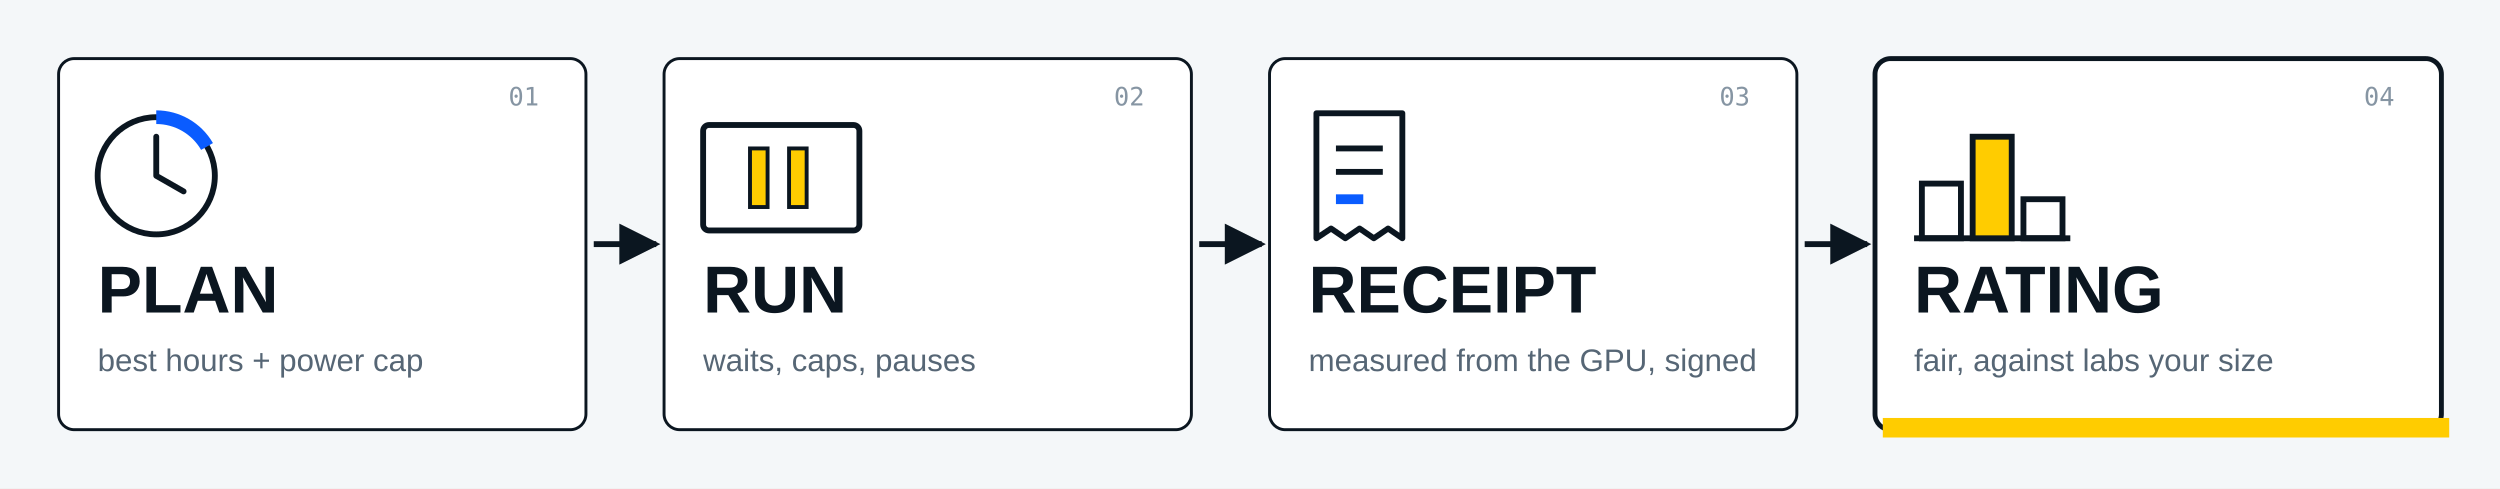
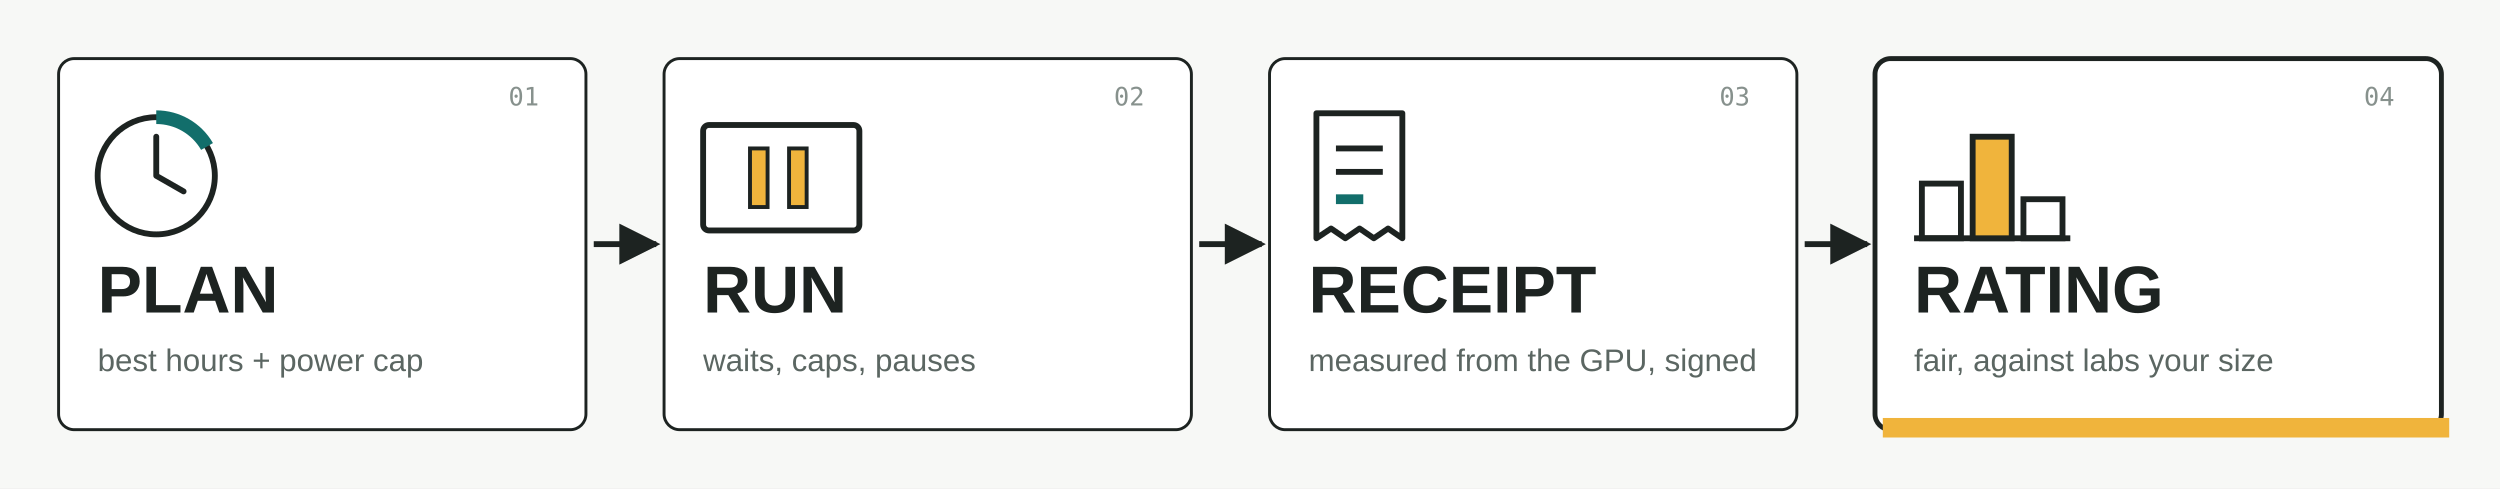
<svg xmlns="http://www.w3.org/2000/svg" viewBox="0 0 1280 250" width="1280" height="250" role="img" aria-label="Plan, run, receipt, rating: the Thirst loop">
  <defs>
    <marker id="a" viewBox="0 0 10 10" refX="9" refY="5" markerWidth="7" markerHeight="7" orient="auto">
-       <path d="M0,0 L10,5 L0,10 z" fill="#0b1620" />
+       <path d="M0,0 L10,5 L0,10 z" fill="#1d2321" />
    </marker>
  </defs>
-   <rect width="1280" height="250" fill="#f4f7f9" />
+   <rect width="1280" height="250" fill="#f7f8f6" />
  <g font-family="Arial, sans-serif">
-     <rect x="30" y="30" width="270" height="190" rx="8" fill="#ffffff" stroke="#0b1620" stroke-width="1.5" />
-     <text x="276" y="54" text-anchor="end" font-family="Consolas, monospace" font-size="13" fill="#8695a3">01</text>
-     <circle cx="80" cy="90" r="30" fill="none" stroke="#0b1620" stroke-width="3" />
-     <path d="M80 60 A30 30 0 0 1 106 75" fill="none" stroke="#0a5cff" stroke-width="7" />
-     <path d="M80 90 L80 70 M80 90 L94 98" stroke="#0b1620" stroke-width="3" stroke-linecap="round" />
-     <text x="50" y="160" font-family="Arial Narrow, Arial, sans-serif" font-size="34" font-weight="900" fill="#0b1620">PLAN</text>
-     <text x="50" y="190" font-size="16" fill="#566675">best hours + power cap</text>
-     <line x1="304" y1="125" x2="336" y2="125" stroke="#0b1620" stroke-width="3" marker-end="url(#a)" />
-     <rect x="340" y="30" width="270" height="190" rx="8" fill="#ffffff" stroke="#0b1620" stroke-width="1.5" />
-     <text x="586" y="54" text-anchor="end" font-family="Consolas, monospace" font-size="13" fill="#8695a3">02</text>
-     <rect x="360" y="64" width="80" height="54" rx="3" fill="none" stroke="#0b1620" stroke-width="3" />
-     <rect x="384" y="76" width="9" height="30" fill="#ffcc00" stroke="#0b1620" stroke-width="2" />
-     <rect x="404" y="76" width="9" height="30" fill="#ffcc00" stroke="#0b1620" stroke-width="2" />
-     <text x="360" y="160" font-family="Arial Narrow, Arial, sans-serif" font-size="34" font-weight="900" fill="#0b1620">RUN</text>
-     <text x="360" y="190" font-size="16" fill="#566675">waits, caps, pauses</text>
-     <line x1="614" y1="125" x2="646" y2="125" stroke="#0b1620" stroke-width="3" marker-end="url(#a)" />
-     <rect x="650" y="30" width="270" height="190" rx="8" fill="#ffffff" stroke="#0b1620" stroke-width="1.5" />
-     <text x="896" y="54" text-anchor="end" font-family="Consolas, monospace" font-size="13" fill="#8695a3">03</text>
-     <path d="M674 58 h44 v64 l-7.3 -5 -7.3 5 -7.3 -5 -7.3 5 -7.3 -5 -7.5 5z" fill="none" stroke="#0b1620" stroke-width="3" stroke-linejoin="round" />
-     <path d="M684 76 h24 M684 88 h24" stroke="#0b1620" stroke-width="3" />
-     <path d="M684 102 h14" stroke="#0a5cff" stroke-width="5" />
-     <text x="670" y="160" font-family="Arial Narrow, Arial, sans-serif" font-size="34" font-weight="900" fill="#0b1620">RECEIPT</text>
-     <text x="670" y="190" font-size="16" fill="#566675">measured from the GPU, signed</text>
-     <line x1="924" y1="125" x2="956" y2="125" stroke="#0b1620" stroke-width="3" marker-end="url(#a)" />
-     <rect x="960" y="30" width="290" height="190" rx="8" fill="#ffffff" stroke="#0b1620" stroke-width="2.5" />
-     <rect x="964" y="214" width="290" height="10" fill="#ffcc00" />
-     <text x="1226" y="54" text-anchor="end" font-family="Consolas, monospace" font-size="13" fill="#8695a3">04</text>
-     <path d="M980 122 h80" stroke="#0b1620" stroke-width="3" />
-     <rect x="984" y="94" width="20" height="28" fill="none" stroke="#0b1620" stroke-width="3" />
-     <rect x="1010" y="70" width="20" height="52" fill="#ffcc00" stroke="#0b1620" stroke-width="3" />
-     <rect x="1036" y="102" width="20" height="20" fill="none" stroke="#0b1620" stroke-width="3" />
-     <text x="980" y="160" font-family="Arial Narrow, Arial, sans-serif" font-size="34" font-weight="900" fill="#0b1620">RATING</text>
-     <text x="980" y="190" font-size="16" fill="#566675">fair, against labs your size</text>
+     <rect x="30" y="30" width="270" height="190" rx="8" fill="#ffffff" stroke="#1d2321" stroke-width="1.5" />
+     <text x="276" y="54" text-anchor="end" font-family="Consolas, monospace" font-size="13" fill="#87918d">01</text>
+     <circle cx="80" cy="90" r="30" fill="none" stroke="#1d2321" stroke-width="3" />
+     <path d="M80 60 A30 30 0 0 1 106 75" fill="none" stroke="#126e6b" stroke-width="7" />
+     <path d="M80 90 L80 70 M80 90 L94 98" stroke="#1d2321" stroke-width="3" stroke-linecap="round" />
+     <text x="50" y="160" font-family="Arial Narrow, Arial, sans-serif" font-size="34" font-weight="900" fill="#1d2321">PLAN</text>
+     <text x="50" y="190" font-size="16" fill="#5b6662">best hours + power cap</text>
+     <line x1="304" y1="125" x2="336" y2="125" stroke="#1d2321" stroke-width="3" marker-end="url(#a)" />
+     <rect x="340" y="30" width="270" height="190" rx="8" fill="#ffffff" stroke="#1d2321" stroke-width="1.5" />
+     <text x="586" y="54" text-anchor="end" font-family="Consolas, monospace" font-size="13" fill="#87918d">02</text>
+     <rect x="360" y="64" width="80" height="54" rx="3" fill="none" stroke="#1d2321" stroke-width="3" />
+     <rect x="384" y="76" width="9" height="30" fill="#f0b43c" stroke="#1d2321" stroke-width="2" />
+     <rect x="404" y="76" width="9" height="30" fill="#f0b43c" stroke="#1d2321" stroke-width="2" />
+     <text x="360" y="160" font-family="Arial Narrow, Arial, sans-serif" font-size="34" font-weight="900" fill="#1d2321">RUN</text>
+     <text x="360" y="190" font-size="16" fill="#5b6662">waits, caps, pauses</text>
+     <line x1="614" y1="125" x2="646" y2="125" stroke="#1d2321" stroke-width="3" marker-end="url(#a)" />
+     <rect x="650" y="30" width="270" height="190" rx="8" fill="#ffffff" stroke="#1d2321" stroke-width="1.5" />
+     <text x="896" y="54" text-anchor="end" font-family="Consolas, monospace" font-size="13" fill="#87918d">03</text>
+     <path d="M674 58 h44 v64 l-7.3 -5 -7.3 5 -7.3 -5 -7.3 5 -7.3 -5 -7.5 5z" fill="none" stroke="#1d2321" stroke-width="3" stroke-linejoin="round" />
+     <path d="M684 76 h24 M684 88 h24" stroke="#1d2321" stroke-width="3" />
+     <path d="M684 102 h14" stroke="#126e6b" stroke-width="5" />
+     <text x="670" y="160" font-family="Arial Narrow, Arial, sans-serif" font-size="34" font-weight="900" fill="#1d2321">RECEIPT</text>
+     <text x="670" y="190" font-size="16" fill="#5b6662">measured from the GPU, signed</text>
+     <line x1="924" y1="125" x2="956" y2="125" stroke="#1d2321" stroke-width="3" marker-end="url(#a)" />
+     <rect x="960" y="30" width="290" height="190" rx="8" fill="#ffffff" stroke="#1d2321" stroke-width="2.5" />
+     <rect x="964" y="214" width="290" height="10" fill="#f0b43c" />
+     <text x="1226" y="54" text-anchor="end" font-family="Consolas, monospace" font-size="13" fill="#87918d">04</text>
+     <path d="M980 122 h80" stroke="#1d2321" stroke-width="3" />
+     <rect x="984" y="94" width="20" height="28" fill="none" stroke="#1d2321" stroke-width="3" />
+     <rect x="1010" y="70" width="20" height="52" fill="#f0b43c" stroke="#1d2321" stroke-width="3" />
+     <rect x="1036" y="102" width="20" height="20" fill="none" stroke="#1d2321" stroke-width="3" />
+     <text x="980" y="160" font-family="Arial Narrow, Arial, sans-serif" font-size="34" font-weight="900" fill="#1d2321">RATING</text>
+     <text x="980" y="190" font-size="16" fill="#5b6662">fair, against labs your size</text>
  </g>
</svg>
